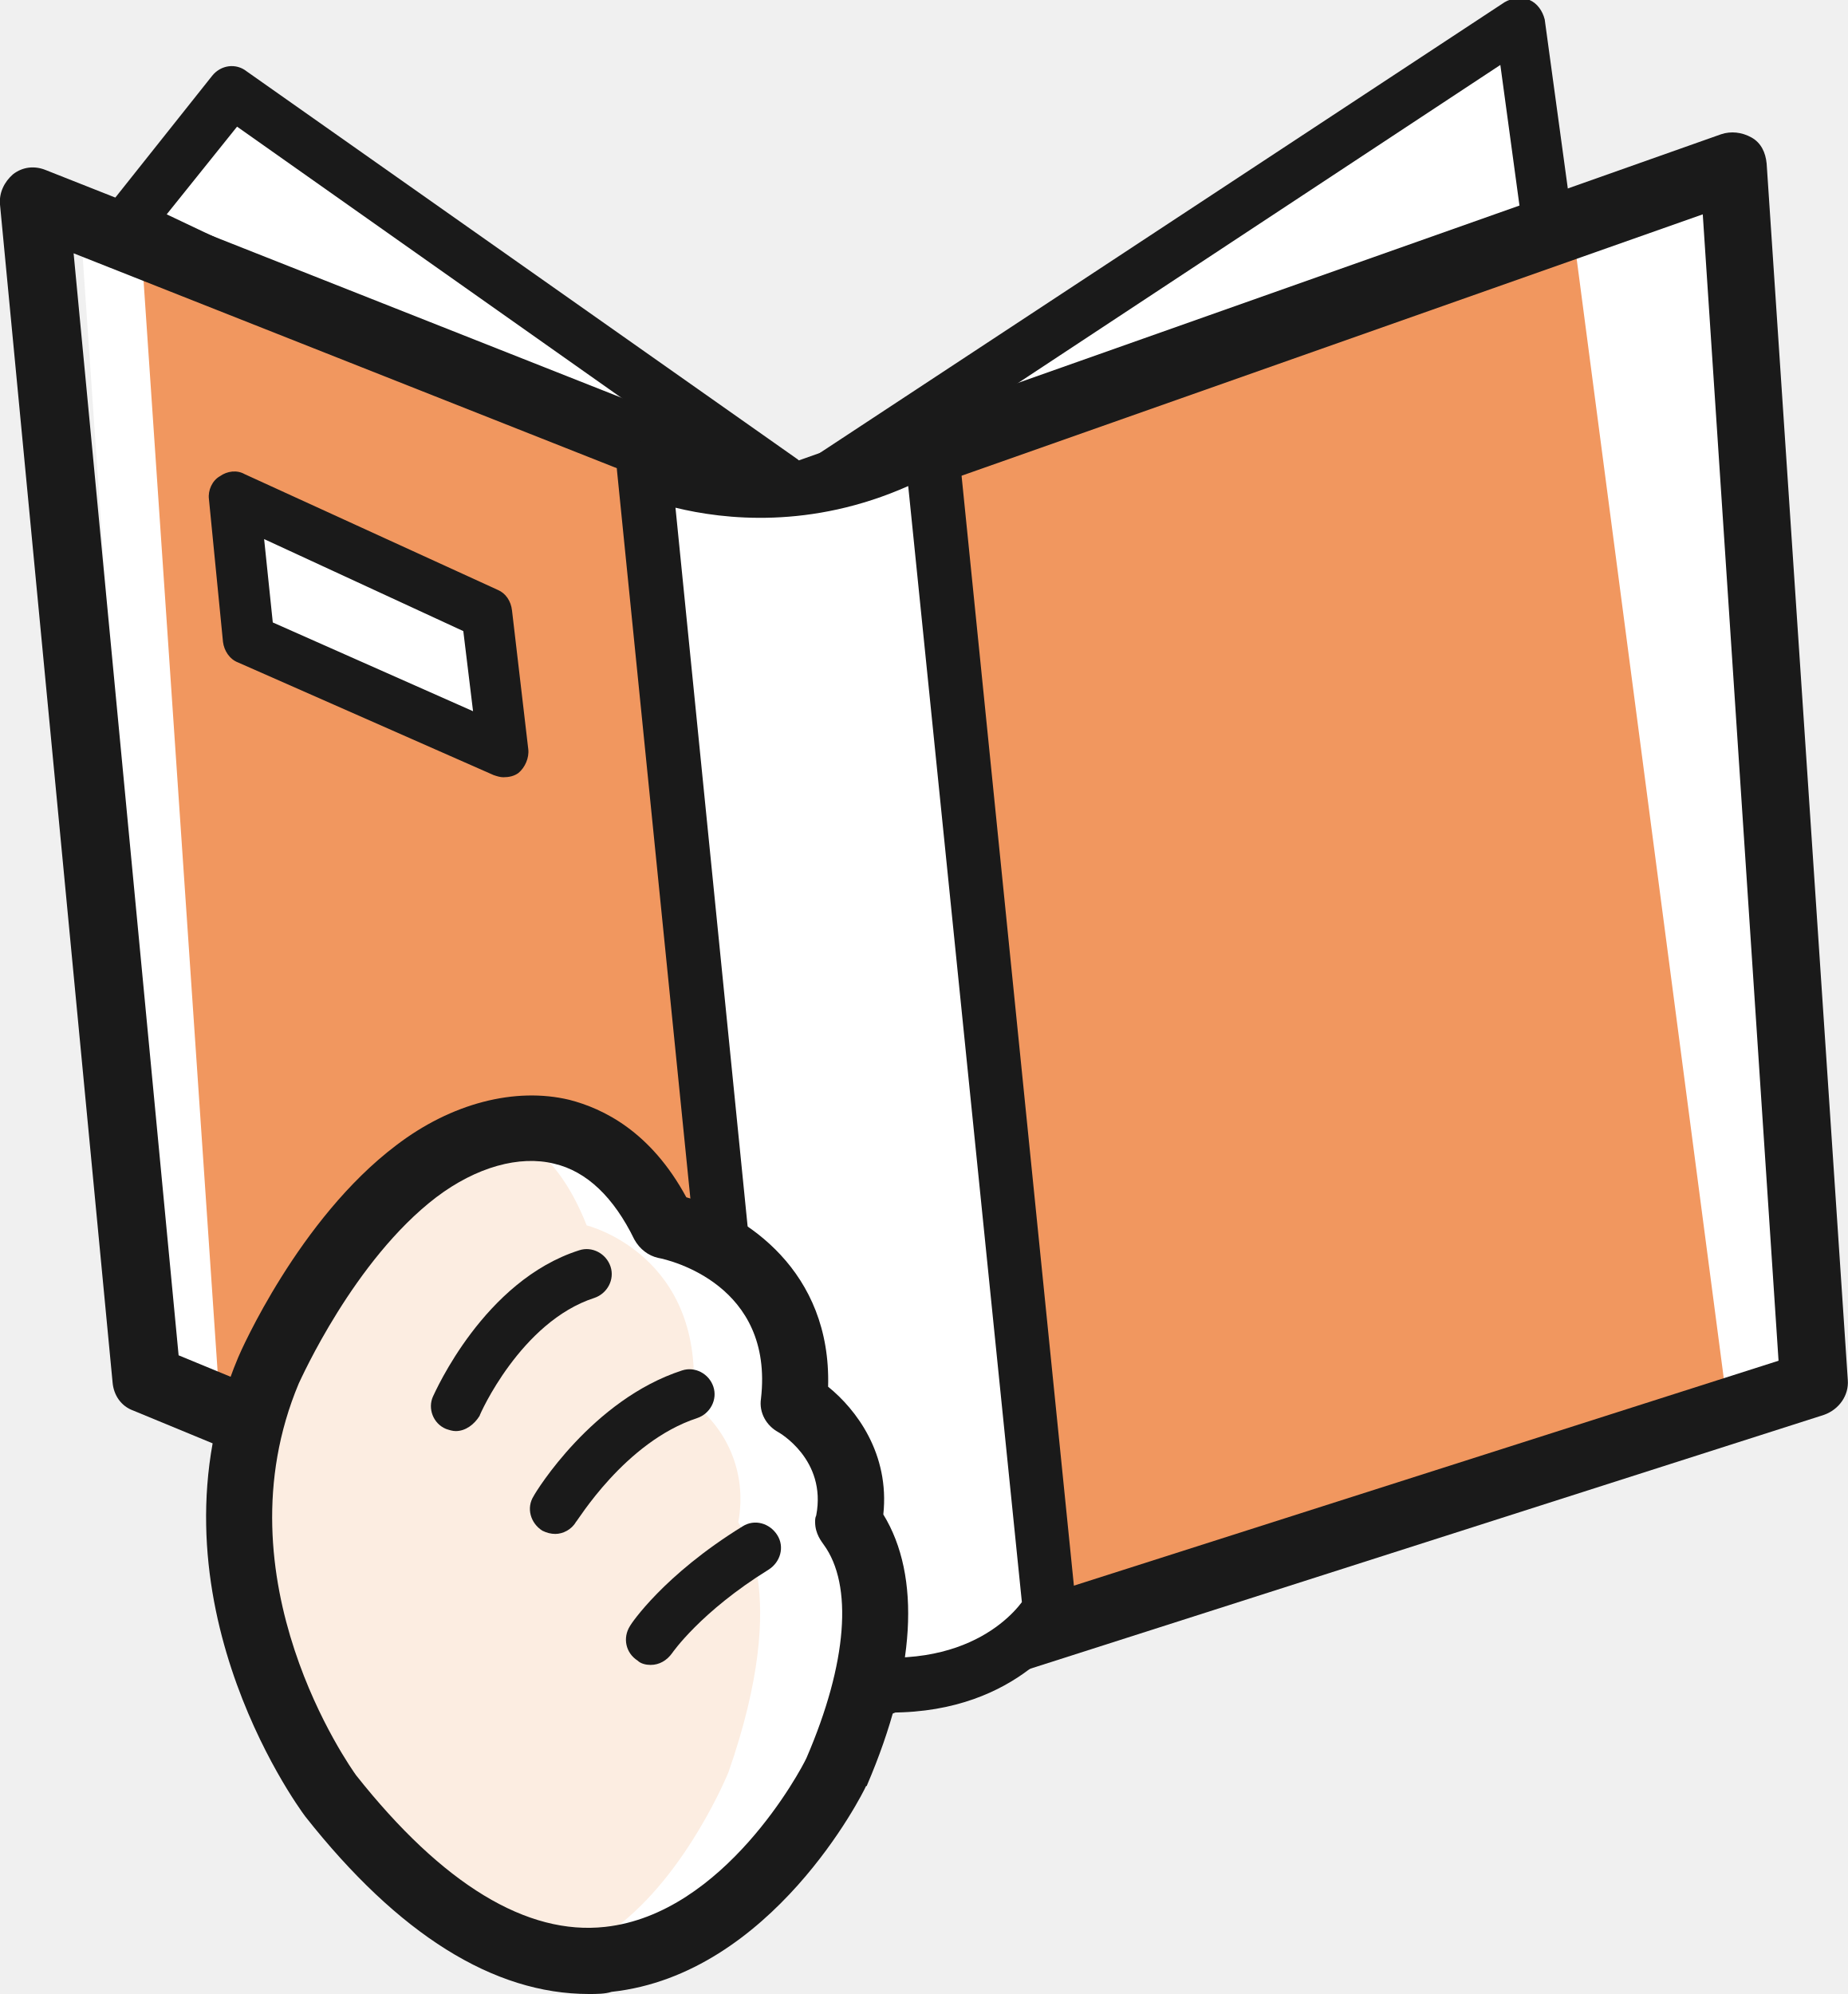
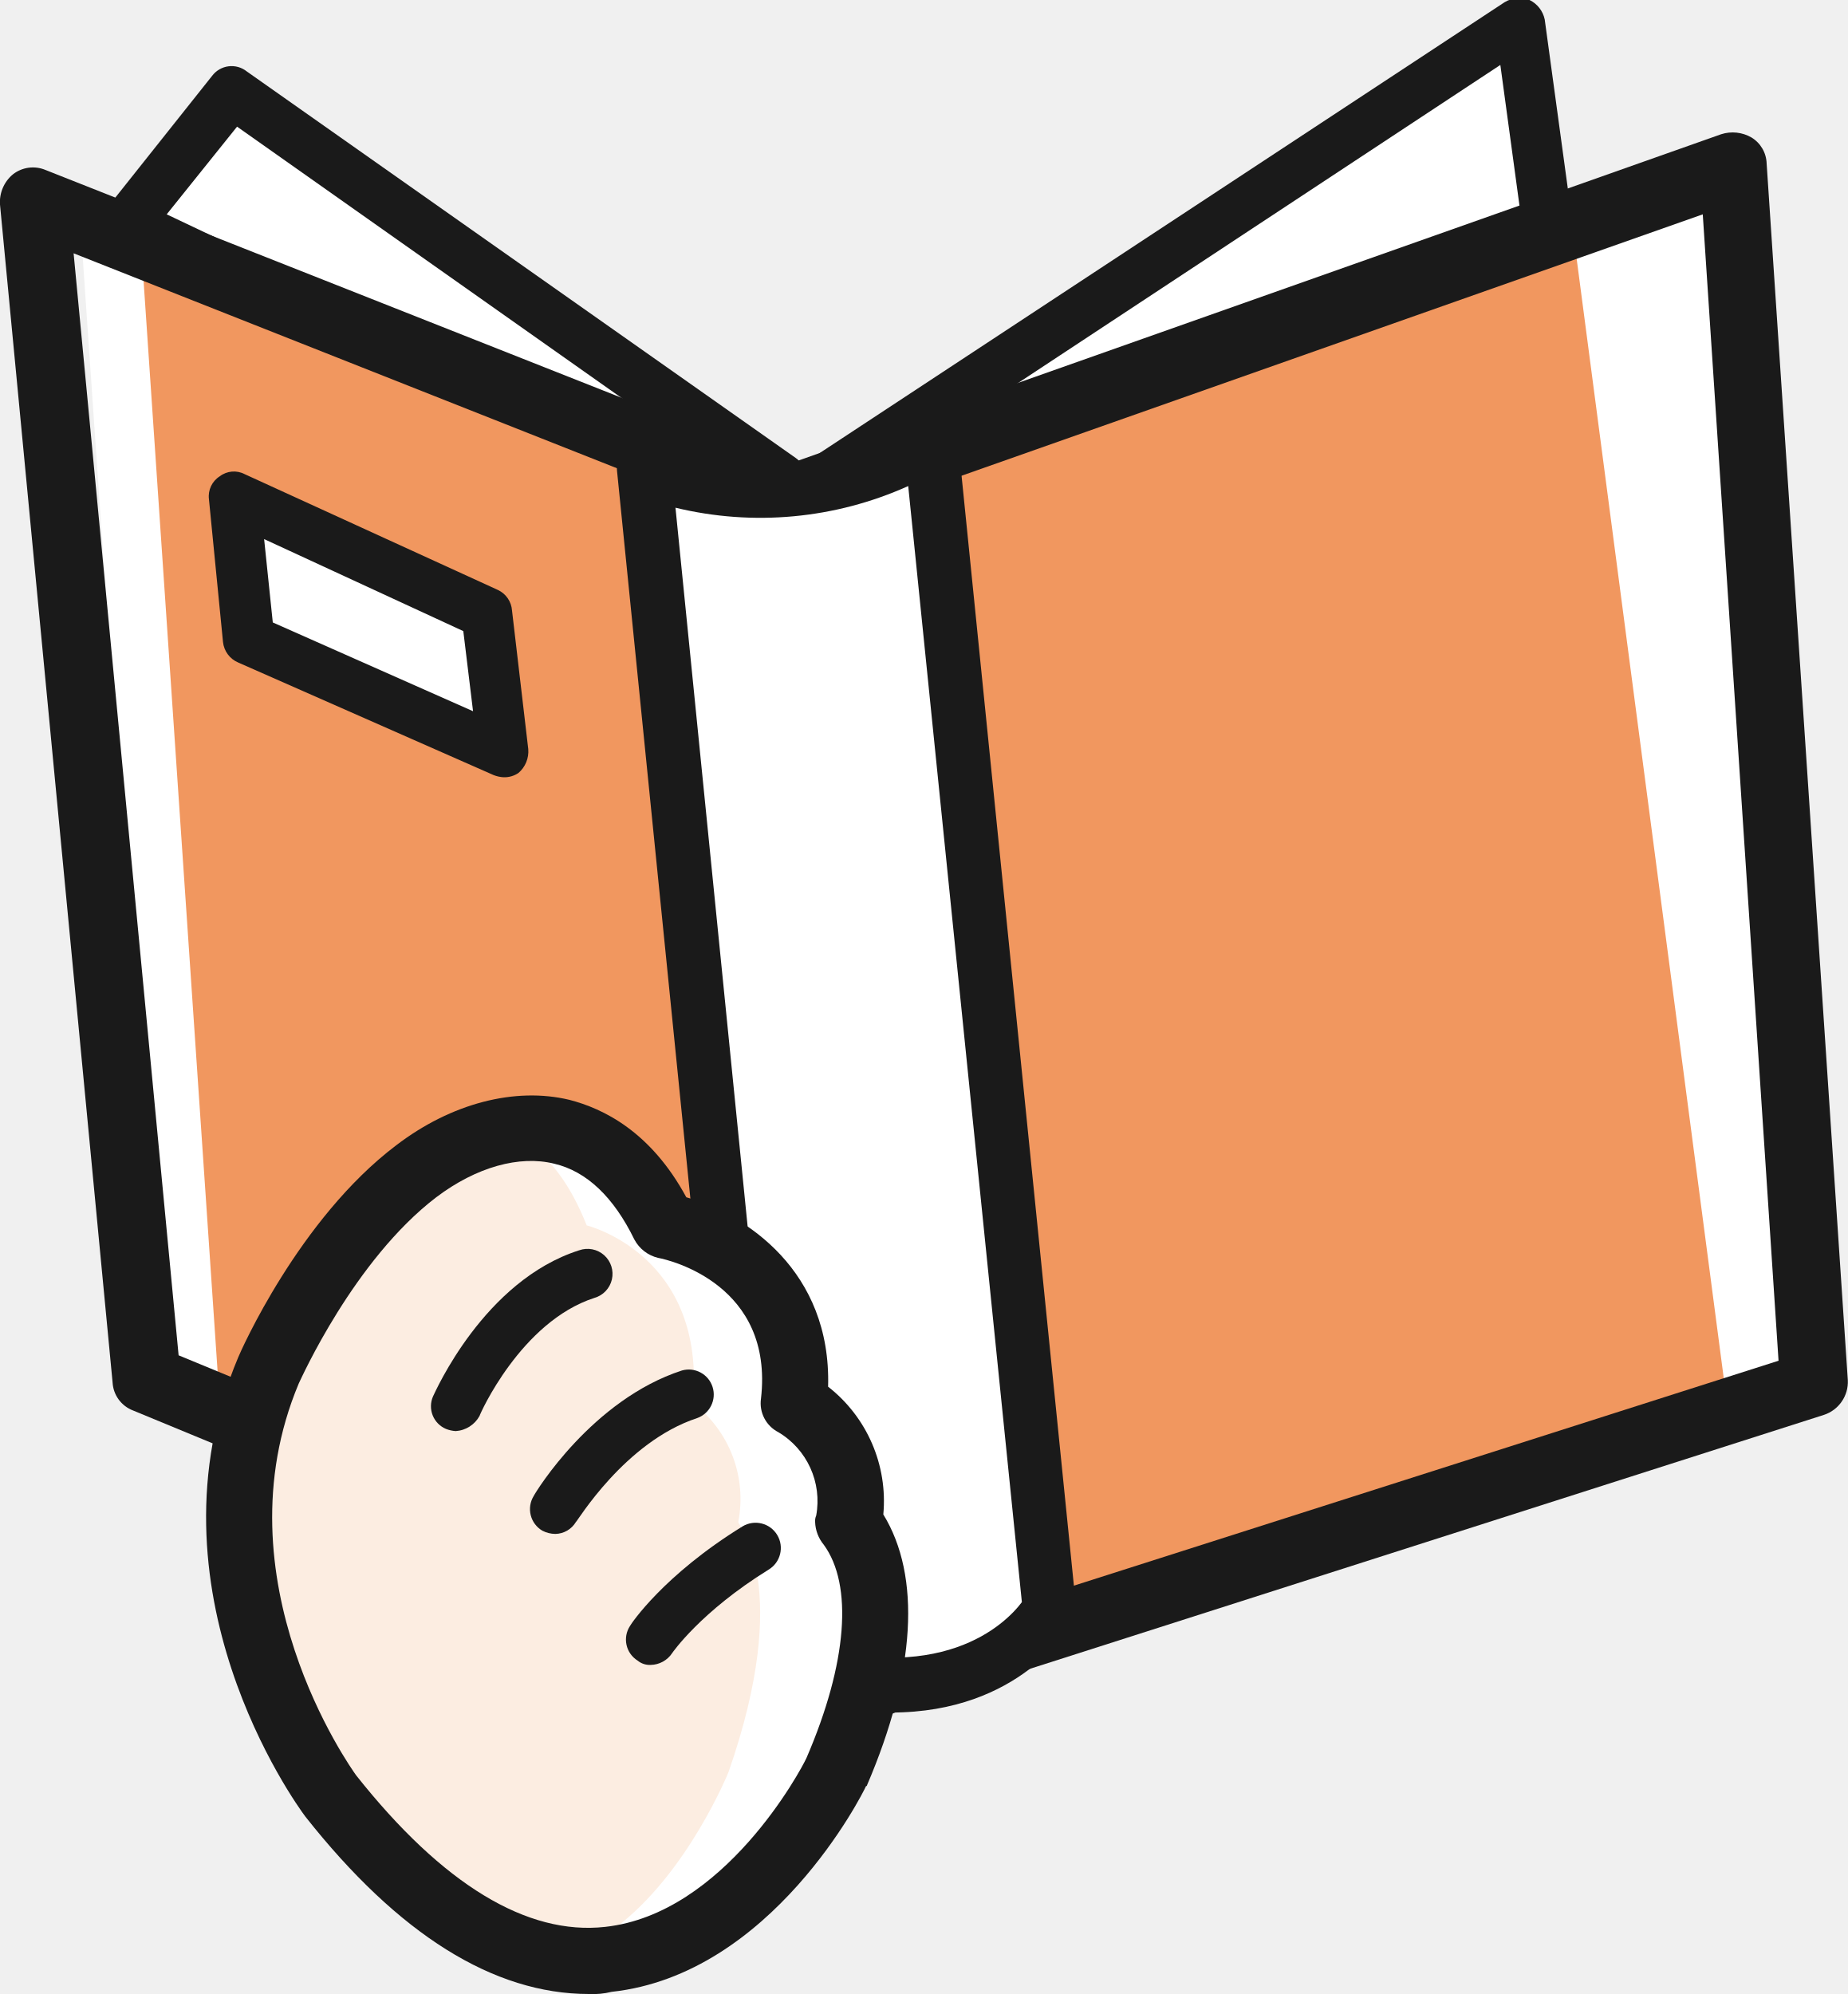
- <svg xmlns="http://www.w3.org/2000/svg" version="1.1" id="圖層_1" x="0px" y="0px" viewBox="0 0 170.7 184.2" style="enable-background:new 0 0 170.7 184.2;" xml:space="preserve">
-   <style type="text/css">
- 	.st0{fill:#FFFFFF;}
- 	.st1{fill:#1A1A1A;}
- 	.st2{fill:#F1975F;}
- 	.st3{fill:#FCEDE1;}
- </style>
-   <g>
-     <polyline class="st0" points="77.1,43.8 140.3,2.1 142.8,20.5  " />
-     <path class="st1" d="M77.1,46.1c-0.8,0-1.5-0.4-2-1.1c-0.7-1.1-0.4-2.5,0.7-3.2L139,0.2c0.7-0.4,1.5-0.5,2.3-0.2   c0.7,0.3,1.2,1,1.4,1.8l2.5,18.3c0.2,1.3-0.7,2.5-2,2.6c-1.3,0.2-2.5-0.7-2.6-2l-2-14.7L78.4,45.7C78,46,77.5,46.1,77.1,46.1z" />
-   </g>
-   <g>
-     <polyline class="st0" points="72.1,44.2 21.5,8.5 11.7,20.7 59.5,43.3  " />
-     <path class="st1" d="M72.1,46.6c-0.5,0-0.9-0.1-1.3-0.4L21.9,11.7l-6.5,8.1l45.1,21.4c1.2,0.6,1.7,2,1.1,3.1s-2,1.7-3.1,1.1   L10.7,22.8c-0.6-0.3-1.1-0.9-1.3-1.6c-0.2-0.7,0-1.4,0.5-2L19.6,7c0.8-1,2.2-1.2,3.2-0.4l50.7,35.7c1.1,0.7,1.3,2.2,0.6,3.3   C73.6,46.2,72.9,46.6,72.1,46.6z" />
-   </g>
-   <polygon class="st0" points="82.5,155.8 74.2,46.6 7.3,18.8 14.8,127.8 " />
-   <polygon class="st0" points="74.2,46.6 160.4,13.8 167.9,126.2 82.5,155.8 " />
-   <polygon class="st2" points="81.5,155.5 73.2,46.3 12.9,20.6 20.3,129.6 " />
-   <polygon class="st2" points="73.2,46.3 145.4,22 159.5,129.3 81.5,155.5 " />
-   <path class="st1" d="M81.3,158.5c-0.4,0-0.8-0.1-1.2-0.2l-67.8-28c-1.1-0.4-1.8-1.4-1.9-2.6L0,18.9c-0.1-1.1,0.4-2.1,1.2-2.8  c0.9-0.7,2-0.8,3-0.4l69.8,27.6c1.1,0.4,1.9,1.5,2,2.7l8.4,109.2c0.1,1.1-0.4,2.1-1.3,2.8C82.6,158.3,81.9,158.5,81.3,158.5z   M16.5,125.2l61.3,25.3L70,48.4l-63.2-25L16.5,125.2z" />
-   <path class="st1" d="M81.3,158.5c-0.6,0-1.2-0.2-1.7-0.5c-0.8-0.5-1.3-1.4-1.4-2.4L69.8,46.4c-0.1-1.4,0.7-2.7,2.1-3.2L159,12.4  c0.9-0.3,1.9-0.2,2.8,0.3s1.3,1.4,1.4,2.4l7.5,112.4c0.1,1.4-0.8,2.7-2.2,3.2l-86.3,27.6C81.9,158.5,81.6,158.5,81.3,158.5z   M76.2,48.4l7.9,102.9l80.2-25.6l-7-105.9L76.2,48.4z" />
-   <g>
-     <path class="st0" d="M59.5,43.3c0,0,12.4,5.9,26.5-2.3l10.9,107.7c0,0-6.6,11.8-26.4,4.7L59.5,43.3z" />
-     <path class="st1" d="M82.3,158.2c-3.5,0-7.7-0.7-12.6-2.5c-0.9-0.3-1.5-1.1-1.6-2.1L57,43.5c-0.1-0.9,0.3-1.8,1-2.3   c0.7-0.5,1.7-0.6,2.5-0.2c0.5,0.2,11.5,5.2,24.2-2.2c0.7-0.4,1.6-0.5,2.4-0.1c0.8,0.4,1.3,1.1,1.4,2l10.9,107.7   c0.1,0.5-0.1,1-0.3,1.5C98.8,150.3,94.3,158.2,82.3,158.2z M72.9,151.5c14,4.5,20-1.5,21.5-3.5L83.9,44.9c-9,4-17,3.1-21.5,2   L72.9,151.5z" />
-   </g>
-   <g>
-     <polygon class="st0" points="21.7,45.9 23,59.1 46.5,69.5 45,56.7  " />
-     <path class="st1" d="M46.5,71.8c-0.3,0-0.6-0.1-0.9-0.2L22,61.2c-0.8-0.3-1.3-1.1-1.4-1.9l-1.3-13.2c-0.1-0.8,0.3-1.7,1-2.1   c0.7-0.5,1.6-0.6,2.3-0.2L46,54.5c0.7,0.3,1.2,1,1.3,1.9l1.5,12.8c0.1,0.8-0.3,1.7-0.9,2.2C47.5,71.7,47,71.8,46.5,71.8z    M25.2,57.5l18.5,8.2l-0.9-7.4l-18.4-8.5L25.2,57.5z" />
-   </g>
-   <path class="st0" d="M24.8,126.6c0,0,5.2-12,13.7-18.4c7.2-5.4,17.2-6.6,22.9,5c0,0,13.6,2.7,12,16.4c0,0,6.5,3.5,5.1,11  c0,0.3,6.2,5.9-1.1,23.1c0,0-18.5,37.7-46.8,2.2C30.5,166,16.2,146.9,24.8,126.6z" />
-   <path class="st3" d="M24.3,126.6c0,0,4.2-12,11.2-18.4c5.9-5.4,14.1-6.6,18.7,5c0,0,11.1,2.7,9.8,16.4c3.4,2.6,5,6.8,4.2,11  c0,0.3,5.1,5.9-0.9,23.1c0,0-15.2,37.7-38.3,2.2C29,166,17.3,146.9,24.3,126.6z" />
-   <path class="st1" d="M42.1,132.2c-0.3,0-0.6-0.1-0.9-0.2c-1.2-0.5-1.7-1.9-1.2-3c0.2-0.4,4.7-10.7,13.5-13.5  c1.2-0.4,2.5,0.3,2.9,1.5c0.4,1.2-0.3,2.5-1.5,2.9c-6.8,2.2-10.6,10.8-10.6,10.9C43.8,131.6,43,132.2,42.1,132.2z" />
-   <path class="st1" d="M51.3,141.7c-0.4,0-0.8-0.1-1.2-0.3c-1.1-0.7-1.5-2.1-0.8-3.2c0.2-0.4,5.4-8.9,13.7-11.6  c1.2-0.4,2.5,0.3,2.9,1.5c0.4,1.2-0.3,2.5-1.5,2.9c-6.7,2.2-11.1,9.6-11.2,9.6C52.8,141.3,52,141.7,51.3,141.7z" />
-   <path class="st1" d="M60.1,153.8c-0.4,0-0.9-0.1-1.2-0.4c-1.1-0.7-1.4-2.1-0.7-3.2c0.1-0.2,3.1-4.7,10.4-9.2  c1.1-0.7,2.5-0.3,3.2,0.8c0.7,1.1,0.3,2.5-0.8,3.2c-6.3,3.9-8.9,7.7-8.9,7.7C61.6,153.4,60.9,153.8,60.1,153.8z" />
-   <path class="st1" d="M54.4,184.2c-8.8,0-17.6-5.5-26.2-16.4l0,0c-0.9-1.2-15.2-21-6.2-42.4c0,0,0,0,0,0c0.2-0.5,5.6-12.8,14.6-19.6  c5.1-3.9,11-5.4,16-4.2c3.1,0.8,7.5,2.9,10.8,9c5.5,1.6,13.4,6.8,13.1,17.5c2.6,2.1,5.7,6.2,5.1,11.8c3.5,5.7,3,14.5-1.5,25  c0,0,0,0.1-0.1,0.1c-0.3,0.7-8.7,17.4-23.5,19C55.9,184.2,55.1,184.2,54.4,184.2z M32.9,164C32.9,164,32.9,164,32.9,164  c8,10.1,15.8,14.8,23,14c11-1.2,18.1-14.5,18.6-15.6c3.8-8.8,4.3-16,1.6-19.7c-0.2-0.3-0.8-1-0.8-2.1c0-0.2,0-0.4,0.1-0.6  c1-5.2-3.5-7.7-3.5-7.7c-1.1-0.6-1.8-1.8-1.6-3.1c1.2-10.5-8.4-12.8-9.5-13c-0.9-0.2-1.7-0.8-2.2-1.7c-1.9-3.9-4.4-6.3-7.4-7  c-3.2-0.8-7.2,0.3-10.9,3.1c-7.6,5.8-12.5,16.8-12.7,17.2C20,145.9,32.4,163.3,32.9,164z" />
+ <svg xmlns="http://www.w3.org/2000/svg" id="圖層_1" data-name="圖層 1" viewBox="0 0 170.7 184.2">
+   <polyline points="77.1 43.8 140.3 2.1 142.8 20.5" style="fill:#fff" />
+   <path d="M77.1,46.1a2.43,2.43,0,0,1-2-1.1,2.29,2.29,0,0,1,.7-3.2L139,.2a2.65,2.65,0,0,1,2.3-.2,2.6,2.6,0,0,1,1.4,1.8l2.5,18.3a2.32,2.32,0,0,1-4.6.6L138.6,6,78.4,45.7A2.2,2.2,0,0,1,77.1,46.1Z" style="fill:#1a1a1a" />
+   <polyline points="72.1 44.2 21.5 8.5 11.7 20.7 59.5 43.3" style="fill:#fff" />
+   <path d="M72.1,46.6a2,2,0,0,1-1.3-.4L21.9,11.7l-6.5,8.1L60.5,41.2a2.28,2.28,0,0,1,1.1,3.1,2.37,2.37,0,0,1-3.1,1.1L10.7,22.8a2.62,2.62,0,0,1-1.3-1.6,2.14,2.14,0,0,1,.5-2L19.6,7a2.25,2.25,0,0,1,3.2-.4L73.5,42.3a2.38,2.38,0,0,1,.6,3.3A2.61,2.61,0,0,1,72.1,46.6Z" style="fill:#1a1a1a" />
+   <polygon points="82.5 155.8 74.2 46.6 7.3 18.8 14.8 127.8 82.5 155.8" style="fill:#fff" />
+   <polygon points="74.2 46.6 160.4 13.8 167.9 126.2 82.5 155.8 74.2 46.6" style="fill:#fff" />
+   <polygon points="81.5 155.5 73.2 46.3 12.9 20.6 20.3 129.6 81.5 155.5" style="fill:#f1975f" />
+   <polygon points="73.2 46.3 145.4 22 159.5 129.3 81.5 155.5 73.2 46.3" style="fill:#f1975f" />
+   <path d="M81.3,158.5a5,5,0,0,1-1.2-.2l-67.8-28a2.94,2.94,0,0,1-1.9-2.6L0,18.9a3.33,3.33,0,0,1,1.2-2.8,3,3,0,0,1,3-.4L74,43.3A3.18,3.18,0,0,1,76,46l8.4,109.2a3.15,3.15,0,0,1-1.3,2.8A3.74,3.74,0,0,1,81.3,158.5ZM16.5,125.2l61.3,25.3L70,48.4,6.8,23.4Z" style="fill:#1a1a1a" />
+   <path d="M81.3,158.5a3.37,3.37,0,0,1-1.7-.5,3.16,3.16,0,0,1-1.4-2.4L69.8,46.4a3.12,3.12,0,0,1,2.1-3.2L159,12.4a3.47,3.47,0,0,1,2.8.3,2.91,2.91,0,0,1,1.4,2.4l7.5,112.4a3.21,3.21,0,0,1-2.2,3.2L82.2,158.3A1.49,1.49,0,0,1,81.3,158.5ZM76.2,48.4l7.9,102.9,80.2-25.6-7-105.9Z" style="fill:#1a1a1a" />
+   <path d="M59.5,43.3S71.9,49.2,86,41L96.9,148.7s-6.6,11.8-26.4,4.7Z" style="fill:#fff" />
+   <path d="M82.3,158.2a36.75,36.75,0,0,1-12.6-2.5,2.39,2.39,0,0,1-1.6-2.1L57,43.5a2.51,2.51,0,0,1,1-2.3,2.49,2.49,0,0,1,2.5-.2c.5.2,11.5,5.2,24.2-2.2a2.54,2.54,0,0,1,2.4-.1,2.47,2.47,0,0,1,1.4,2L99.4,148.4a2.7,2.7,0,0,1-.3,1.5C98.8,150.3,94.3,158.2,82.3,158.2Zm-9.4-6.7c14,4.5,20-1.5,21.5-3.5L83.9,44.9a33.28,33.28,0,0,1-21.5,2Z" style="fill:#1a1a1a" />
+   <polygon points="21.7 45.9 23 59.1 46.5 69.5 45 56.7 21.7 45.9" style="fill:#fff" />
+   <path d="M46.5,71.8a2.92,2.92,0,0,1-.9-.2L22,61.2a2.32,2.32,0,0,1-1.4-1.9L19.3,46.1a2.18,2.18,0,0,1,1-2.1,2.15,2.15,0,0,1,2.3-.2L46,54.5a2.27,2.27,0,0,1,1.3,1.9l1.5,12.8a2.62,2.62,0,0,1-.9,2.2A2.3,2.3,0,0,1,46.5,71.8ZM25.2,57.5l18.5,8.2-.9-7.4L24.4,49.8Z" style="fill:#1a1a1a" />
+   <path d="M24.8,126.6s5.2-12,13.7-18.4c7.2-5.4,17.2-6.6,22.9,5,0,0,13.6,2.7,12,16.4,0,0,6.5,3.5,5.1,11,0,.3,6.2,5.9-1.1,23.1,0,0-18.5,37.7-46.8,2.2C30.5,166,16.2,146.9,24.8,126.6Z" style="fill:#fff" />
+   <path d="M24.3,126.6s4.2-12,11.2-18.4c5.9-5.4,14.1-6.6,18.7,5,0,0,11.1,2.7,9.8,16.4a11.13,11.13,0,0,1,4.2,11c0,.3,5.1,5.9-.9,23.1,0,0-15.2,37.7-38.3,2.2C29,166,17.3,146.9,24.3,126.6Z" style="fill:#fcede1" />
+   <path d="M42.1,132.2a2.92,2.92,0,0,1-.9-.2,2.27,2.27,0,0,1-1.2-3c.2-.4,4.7-10.7,13.5-13.5a2.31,2.31,0,1,1,1.4,4.4c-6.8,2.2-10.6,10.8-10.6,10.9A2.71,2.71,0,0,1,42.1,132.2Z" style="fill:#1a1a1a" />
+   <path d="M51.3,141.7a2.66,2.66,0,0,1-1.2-.3,2.31,2.31,0,0,1-.8-3.2c.2-.4,5.4-8.9,13.7-11.6a2.31,2.31,0,0,1,1.4,4.4c-6.7,2.2-11.1,9.6-11.2,9.6A2.26,2.26,0,0,1,51.3,141.7Z" style="fill:#1a1a1a" />
+   <path d="M60.1,153.8a1.75,1.75,0,0,1-1.2-.4,2.29,2.29,0,0,1-.7-3.2c.1-.2,3.1-4.7,10.4-9.2a2.33,2.33,0,0,1,2.4,4c-6.3,3.9-8.9,7.7-8.9,7.7A2.43,2.43,0,0,1,60.1,153.8Z" style="fill:#1a1a1a" />
+   <path d="M54.4,184.2c-8.8,0-17.6-5.5-26.2-16.4h0c-.9-1.2-15.2-21-6.2-42.4h0c.2-.5,5.6-12.8,14.6-19.6,5.1-3.9,11-5.4,16-4.2,3.1.8,7.5,2.9,10.8,9,5.5,1.6,13.4,6.8,13.1,17.5a13.4,13.4,0,0,1,5.1,11.8c3.5,5.7,3,14.5-1.5,25a.1.1,0,0,1-.1.1c-.3.7-8.7,17.4-23.5,19A7.15,7.15,0,0,1,54.4,184.2ZM32.9,164h0c8,10.1,15.8,14.8,23,14,11-1.2,18.1-14.5,18.6-15.6,3.8-8.8,4.3-16,1.6-19.7a3.48,3.48,0,0,1-.8-2.1,1.27,1.27,0,0,1,.1-.6,7.4,7.4,0,0,0-3.5-7.7,3,3,0,0,1-1.6-3.1c1.2-10.5-8.4-12.8-9.5-13a3.37,3.37,0,0,1-2.2-1.7c-1.9-3.9-4.4-6.3-7.4-7-3.2-.8-7.2.3-10.9,3.1-7.6,5.8-12.5,16.8-12.7,17.2C20,145.9,32.4,163.3,32.9,164Z" style="fill:#1a1a1a" />
</svg>
